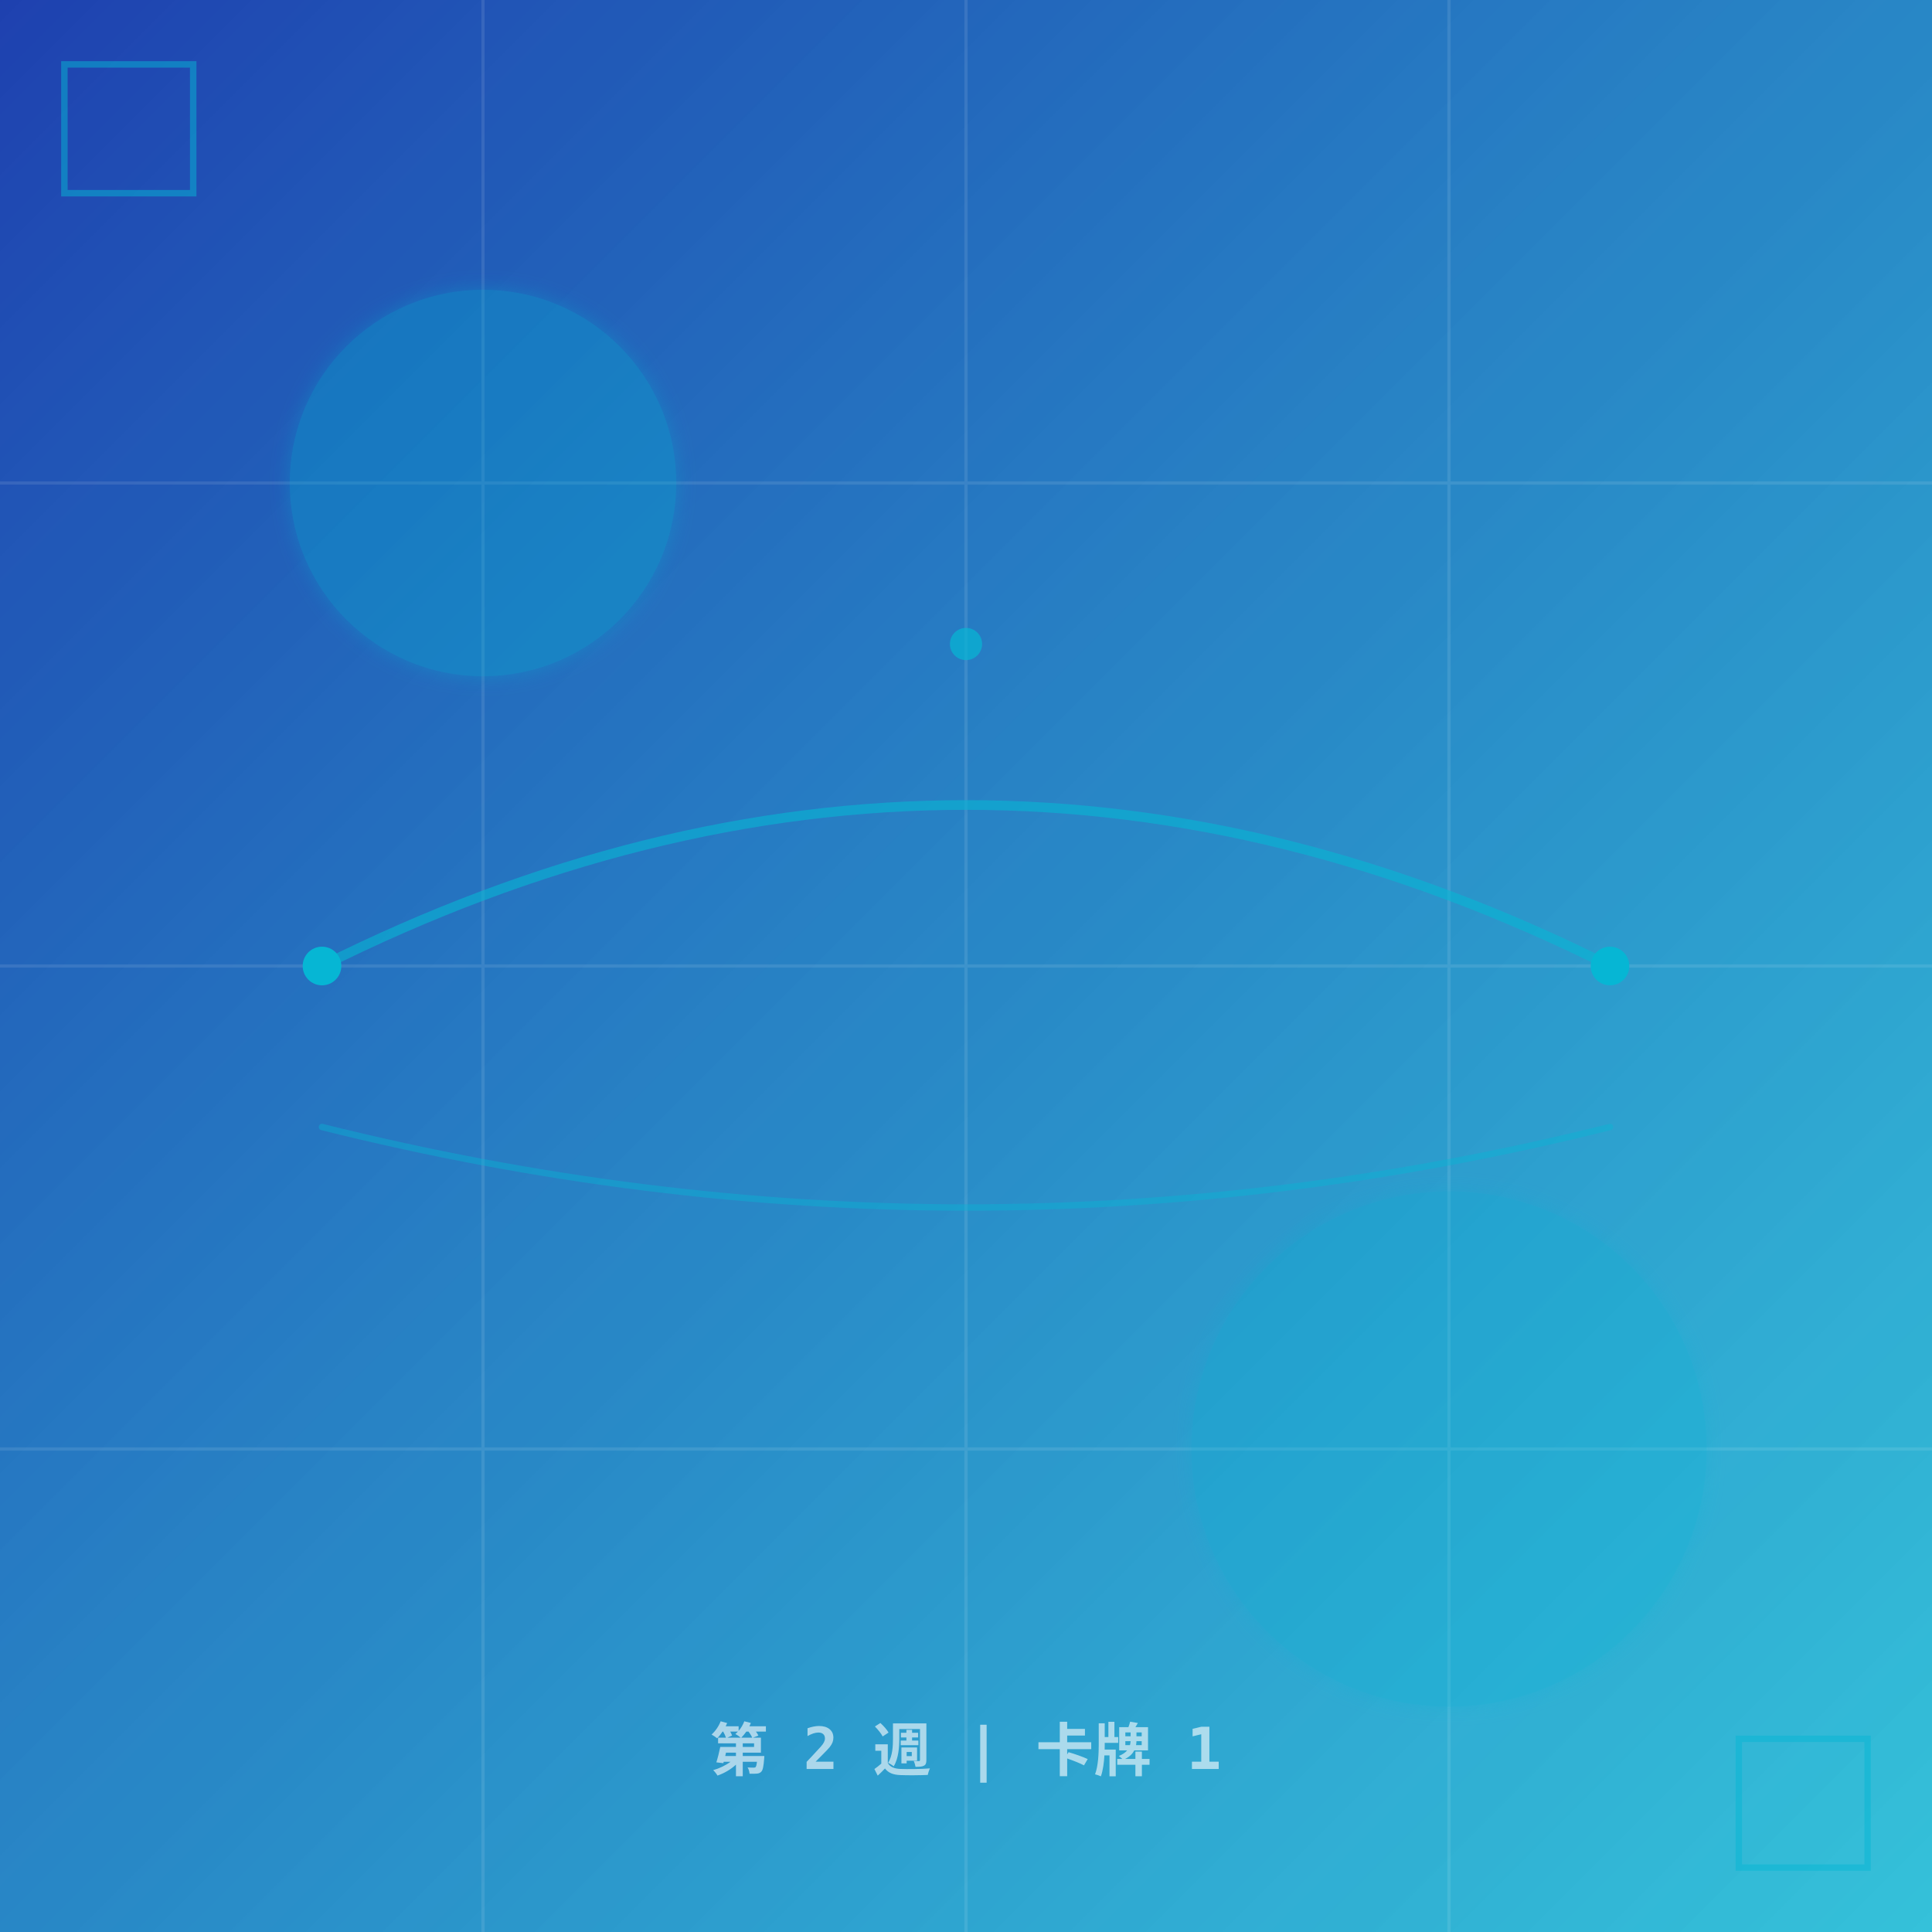
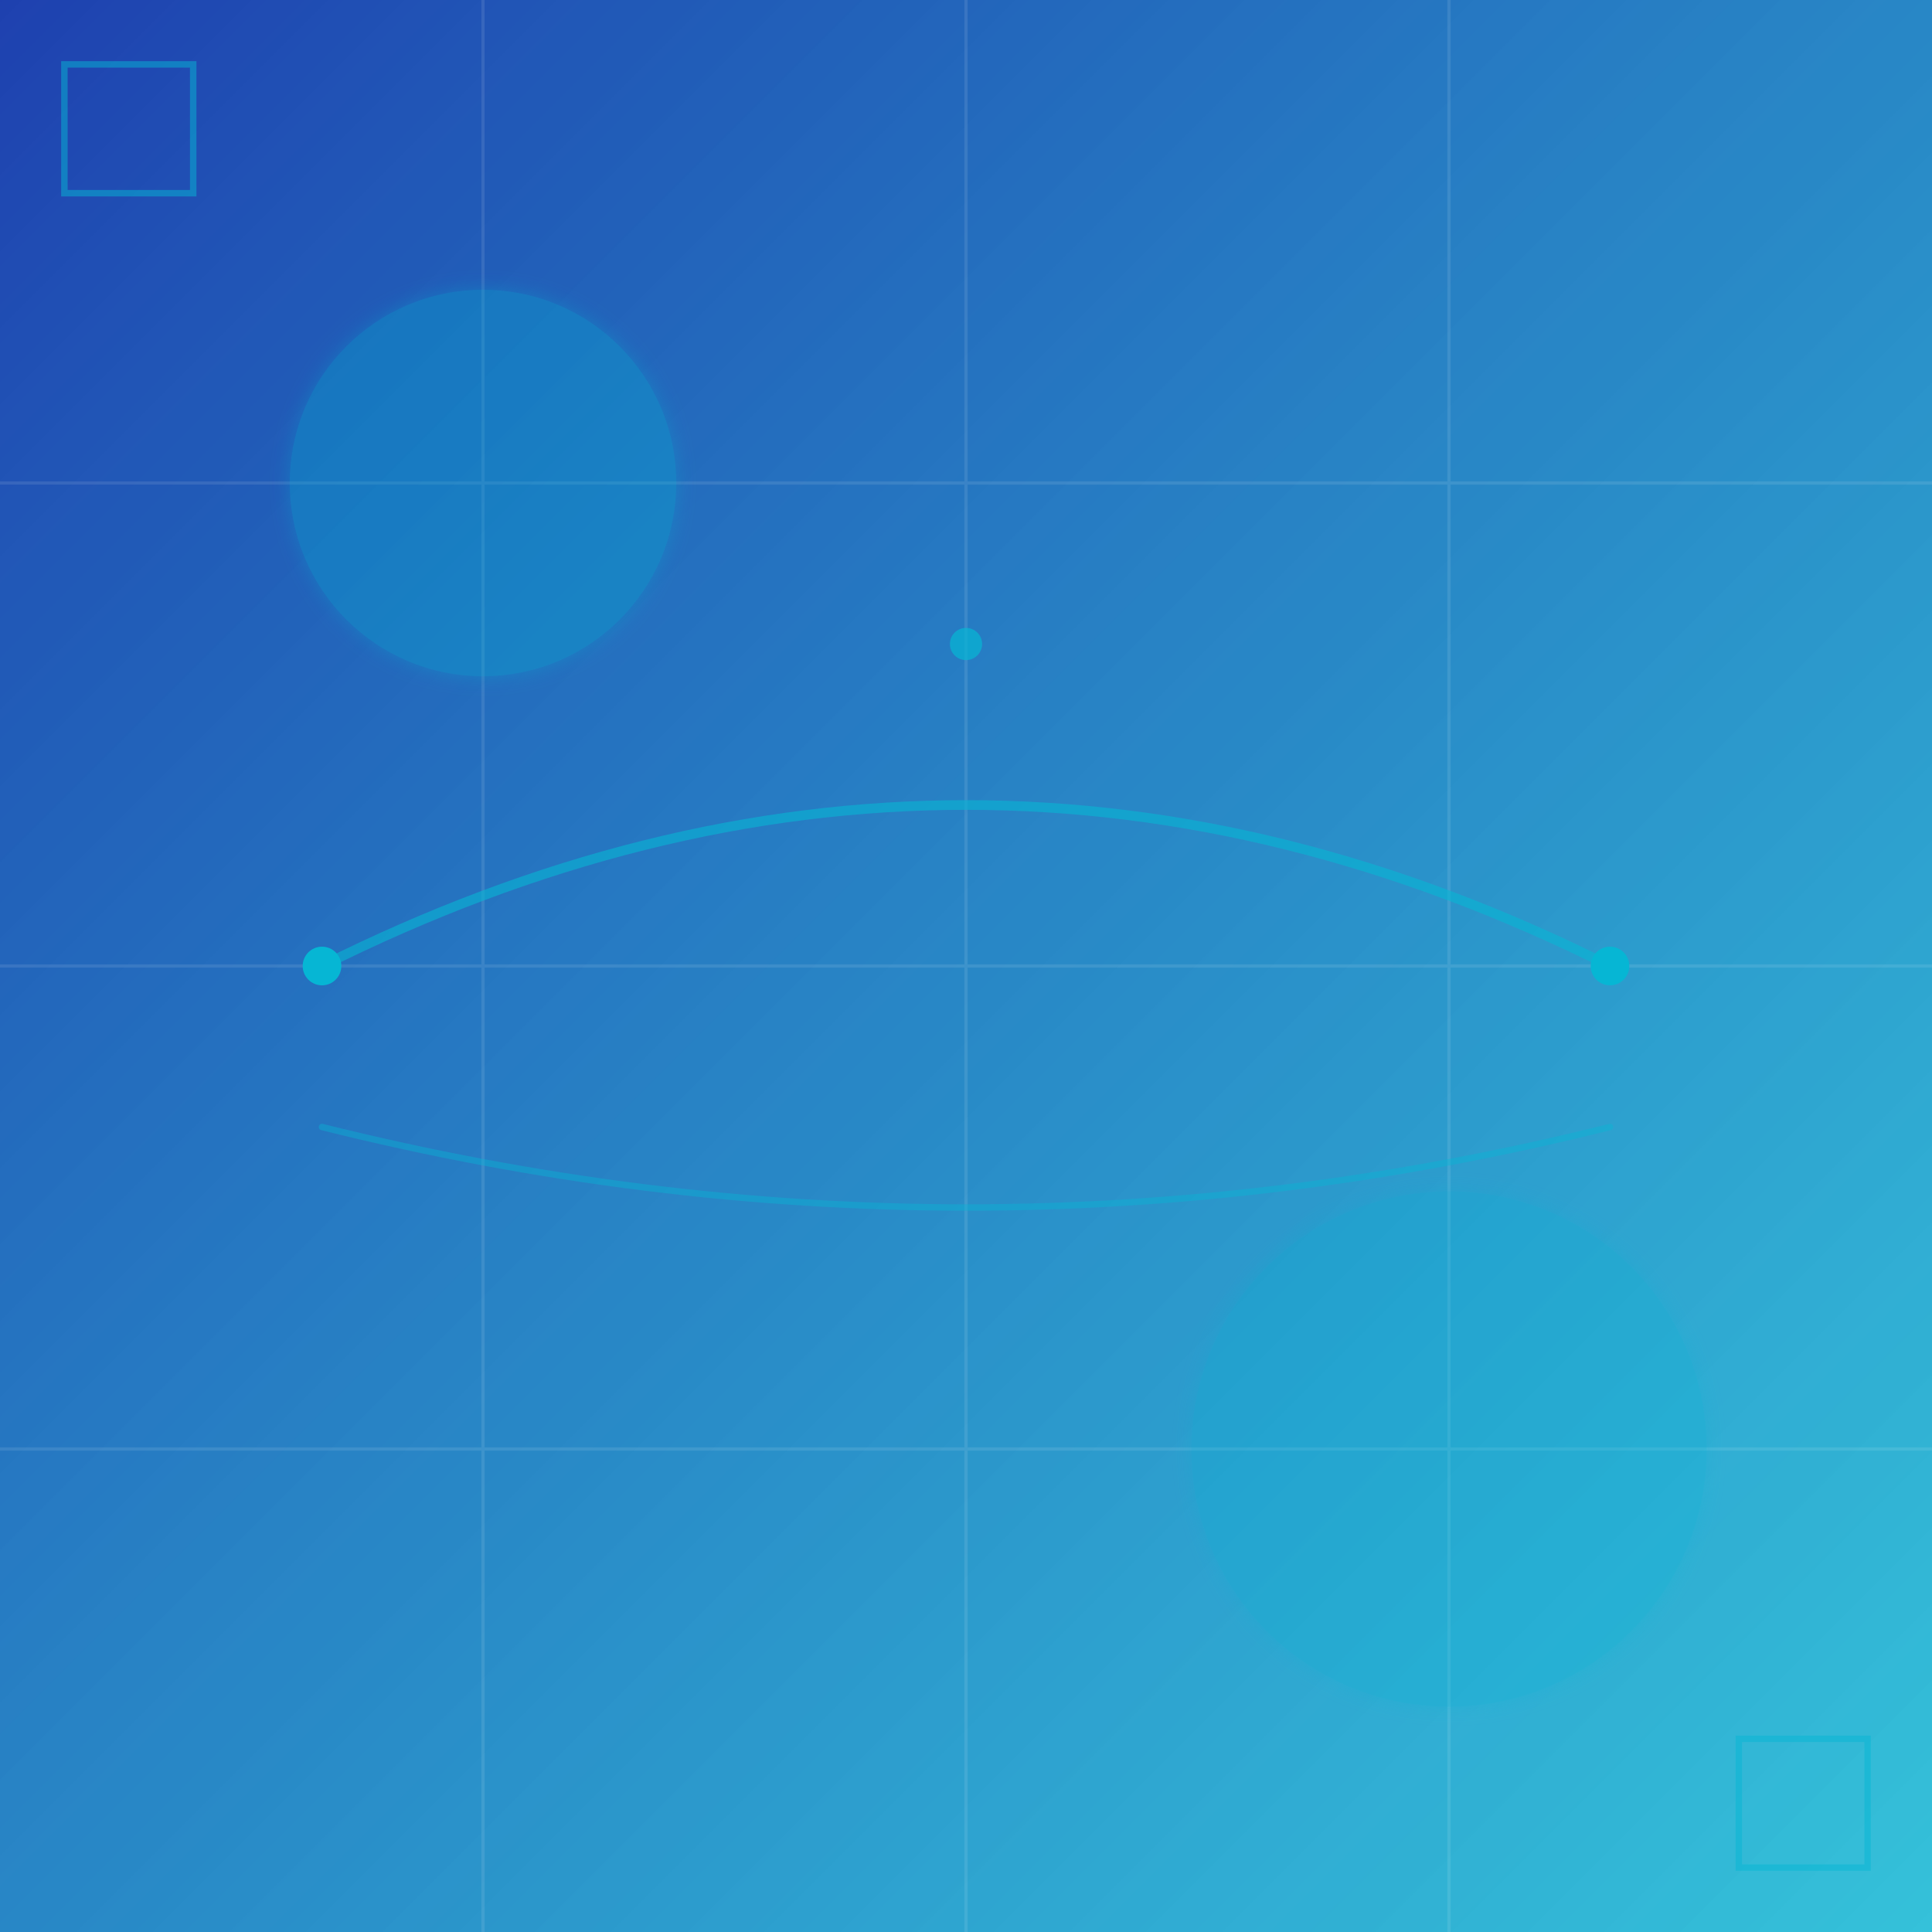
<svg xmlns="http://www.w3.org/2000/svg" width="600" height="600" viewBox="0 0 600 600">
  <defs>
    <linearGradient id="grad-2-1" x1="0%" y1="0%" x2="100%" y2="100%">
      <stop offset="0%" style="stop-color:#1e40af;stop-opacity:1" />
      <stop offset="100%" style="stop-color:#06b6d4;stop-opacity:0.8" />
    </linearGradient>
    <filter id="glow-2-1">
      <feGaussianBlur stdDeviation="3" result="coloredBlur" />
      <feMerge>
        <feMergeNode in="coloredBlur" />
        <feMergeNode in="SourceGraphic" />
      </feMerge>
    </filter>
  </defs>
  <rect width="600" height="600" fill="url(#grad-2-1)" />
  <g opacity="0.1" stroke="white" stroke-width="1">
    <line x1="0" y1="150" x2="600" y2="150" />
    <line x1="0" y1="300" x2="600" y2="300" />
    <line x1="0" y1="450" x2="600" y2="450" />
    <line x1="150" y1="0" x2="150" y2="600" />
    <line x1="300" y1="0" x2="300" y2="600" />
    <line x1="450" y1="0" x2="450" y2="600" />
  </g>
  <circle cx="150" cy="150" r="60" fill="#06b6d4" opacity="0.3" filter="url(#glow-2-1)" />
  <circle cx="450" cy="450" r="80" fill="#06b6d4" opacity="0.2" filter="url(#glow-2-1)" />
  <path d="M 100 300 Q 300 200 500 300" stroke="#06b6d4" stroke-width="3" fill="none" opacity="0.6" stroke-linecap="round" />
  <path d="M 100 350 Q 300 400 500 350" stroke="#06b6d4" stroke-width="2" fill="none" opacity="0.4" stroke-linecap="round" />
  <circle cx="100" cy="300" r="6" fill="#06b6d4" />
  <circle cx="300" cy="200" r="5" fill="#06b6d4" opacity="0.7" />
  <circle cx="500" cy="300" r="6" fill="#06b6d4" />
  <rect x="20" y="20" width="40" height="40" fill="none" stroke="#06b6d4" stroke-width="2" opacity="0.5" />
  <rect x="540" y="540" width="40" height="40" fill="none" stroke="#06b6d4" stroke-width="2" opacity="0.5" />
-   <text x="300" y="550" font-family="monospace" font-size="18" font-weight="bold" fill="white" text-anchor="middle" opacity="0.6">第 2 週 | 卡牌 1</text>
</svg>
